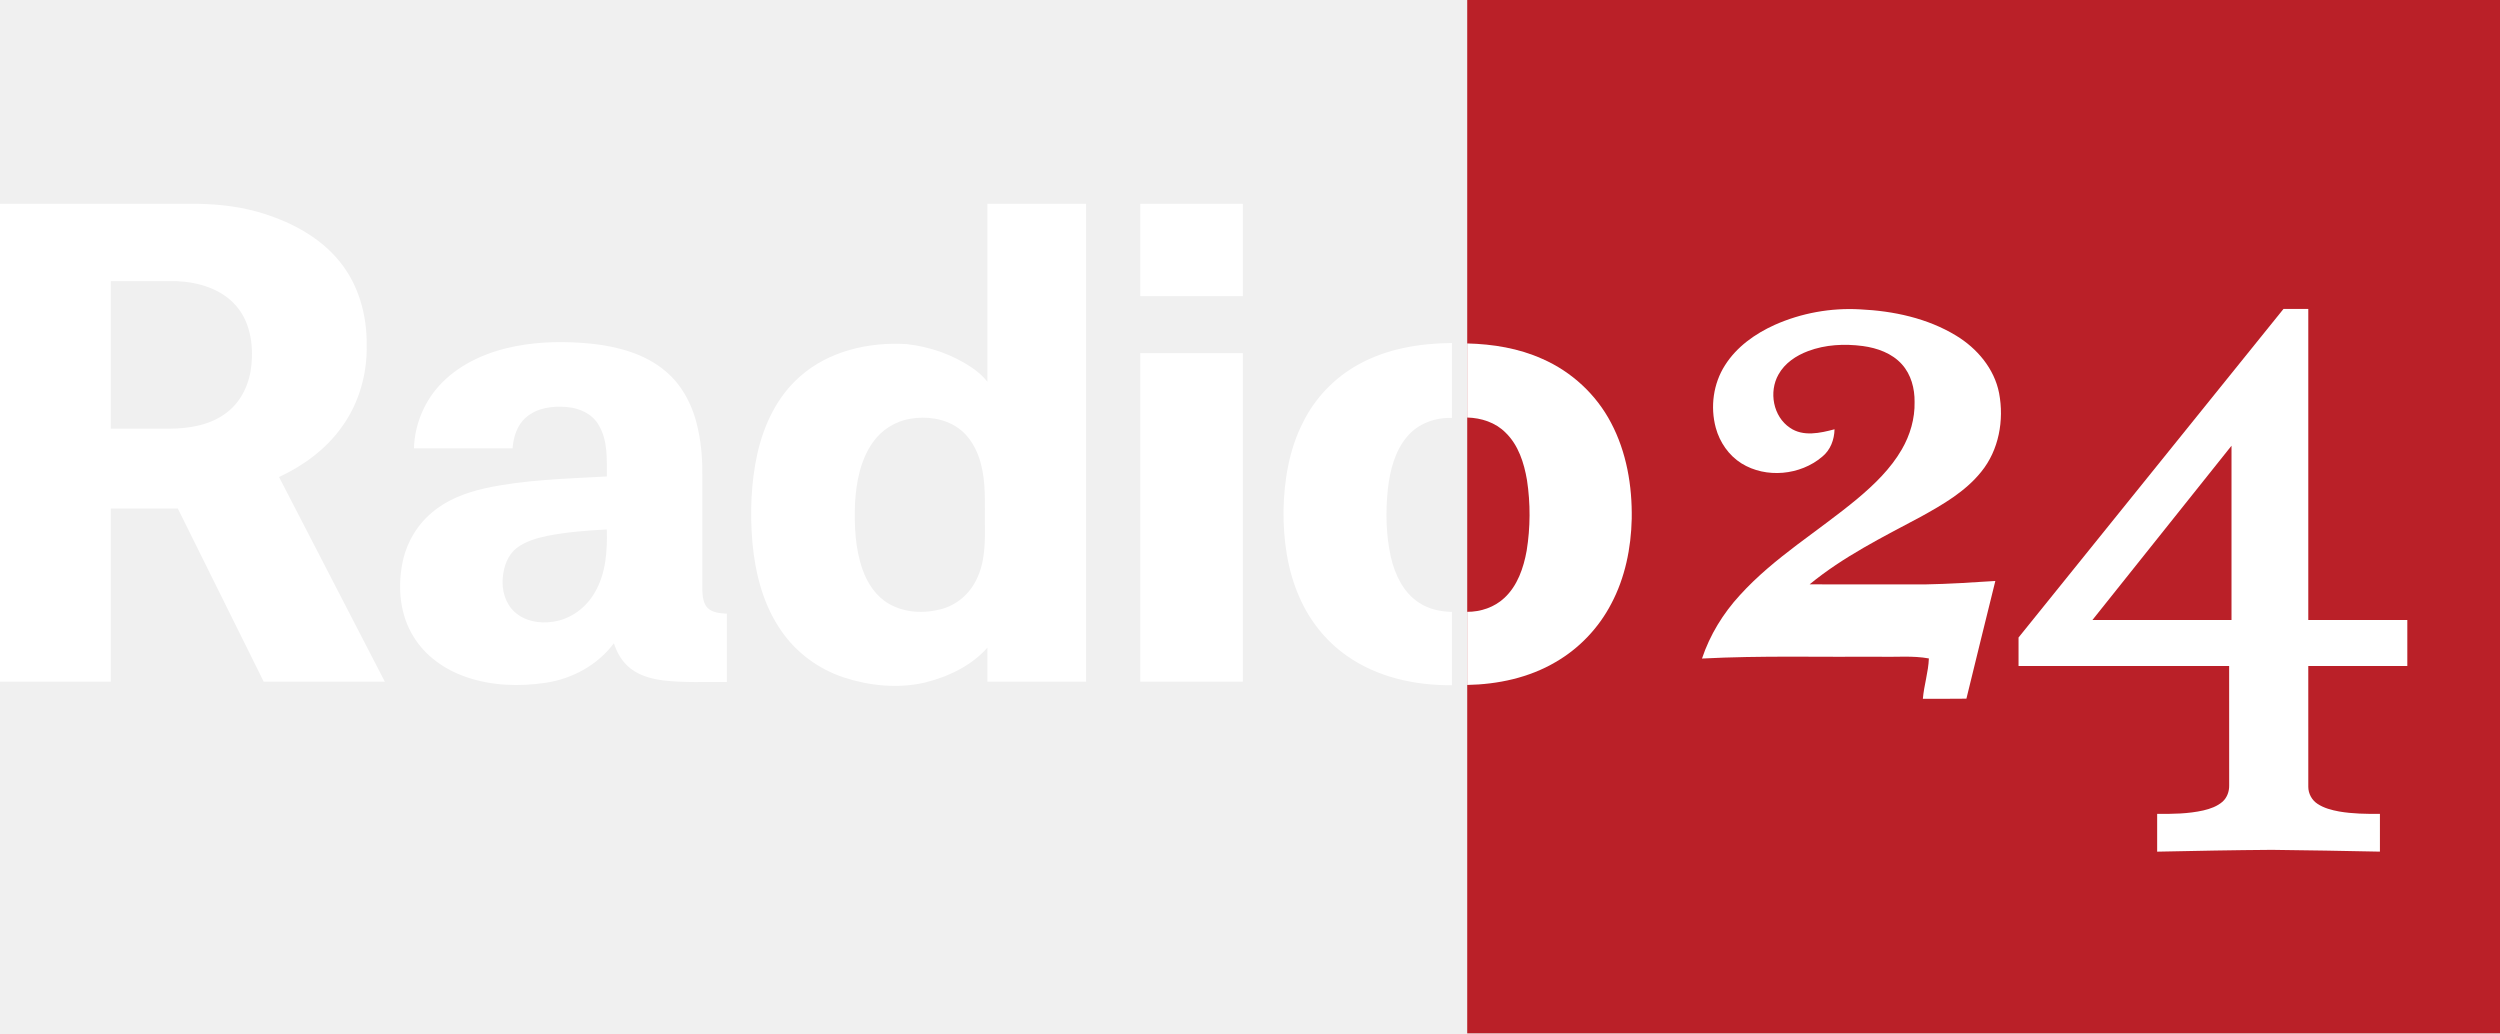
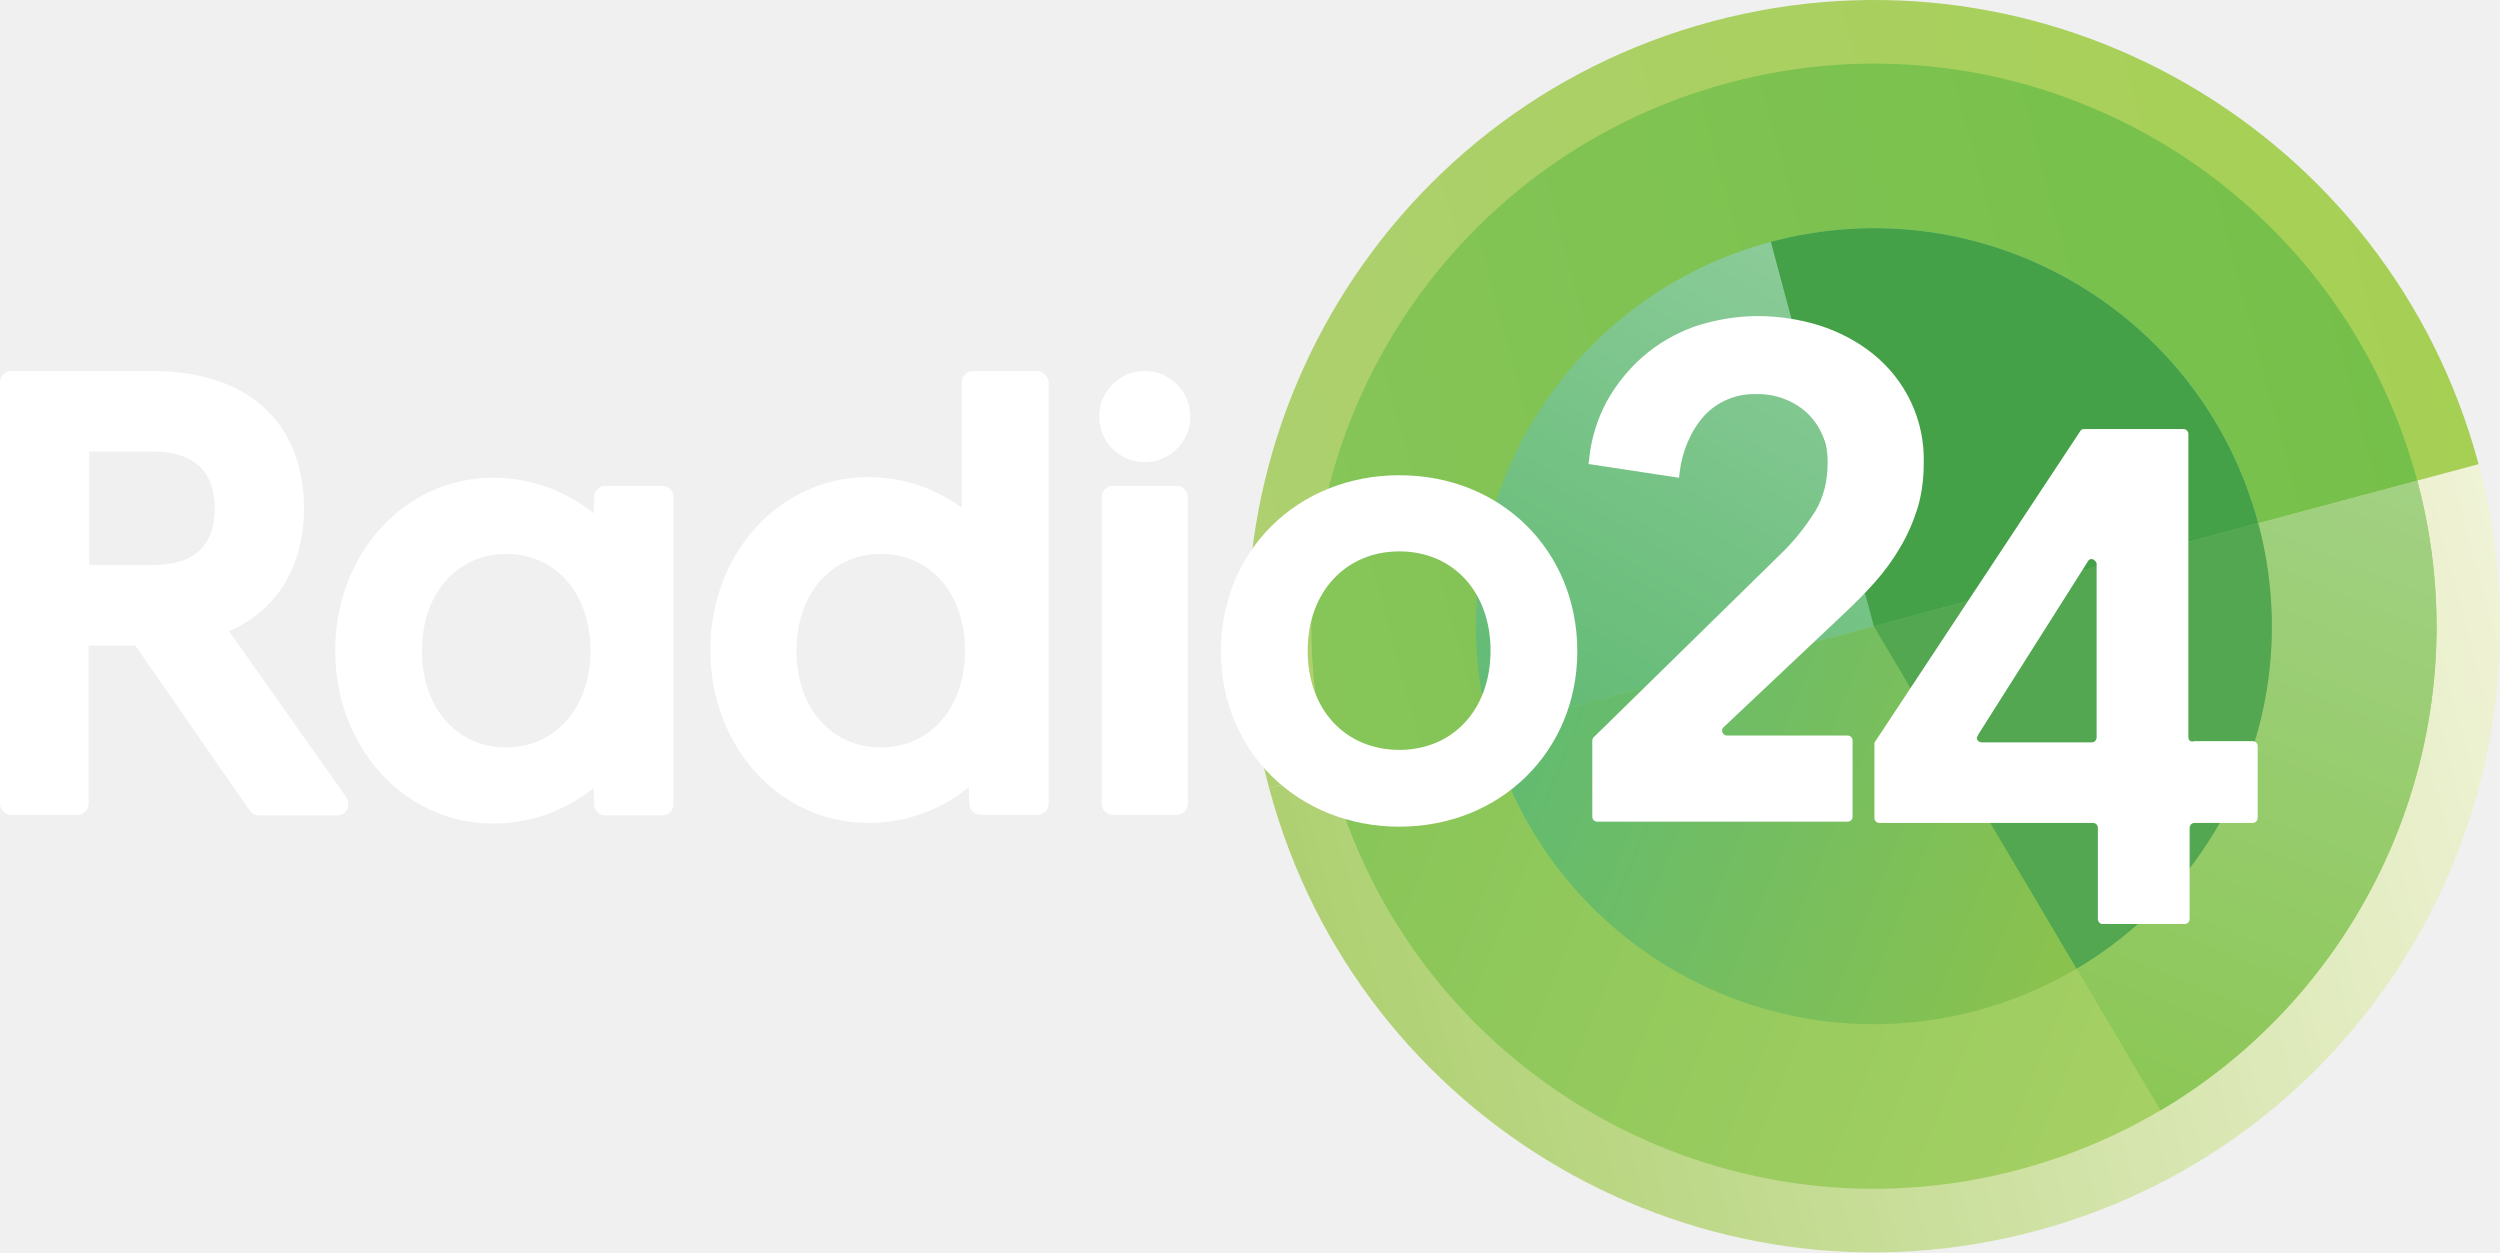
- <svg xmlns="http://www.w3.org/2000/svg" width="1754pt" height="725pt" version="1.1" viewBox="0 0 1754 725">
-   <path d="m1029.4 0h724.63v725h-724.63l-3e-4 -725" fill="#ba2028" />
-   <g fill="#fff">
-     <path d="m0 143c46.33 0 92.67 0.01 139 0 15.77 0.27 31.61 2.24 46.66 7.09 19.75 6.35 38.91 16.67 52.24 32.91 13.59 16.35 19.61 37.96 19.37 58.99 0.45 20.44-5.45 41.15-17.57 57.72-11.04 15.48-26.82 27-43.93 34.97l74.22 143.57h-84.98l-60.26-121.48h-46.99v121.48h-77.76v-335.25m77.76 54.265v103.49h41.27c14.07-0.06 28.94-2.565 40.27-11.485 10.3-7.83 15.88-20.52 17.09-33.17 1.49-14.46-0.92-30.33-10.78-41.59-10.27-11.81-26.36-16.605-41.54-17.245z" />
-     <path d="m692.76 143h69.24v335.24h-69.25l0.02-23.86c-11.5 12.99-27.98 20.66-44.61 24.69-18.61 4.09-38.28 2.09-56.27-3.81-17.54-5.84-33.21-17.29-43.67-32.58-12.64-18.04-18.3-40.01-20.3-61.7-1.78-20.81-1.1-41.98 3.39-62.42 4.52-20.39 13.93-40.36 29.85-54.3 20.19-18.04 48.43-24.44 74.93-22.84 16.29 1.83 32.29 7.38 45.9 16.58 4 2.79 7.75 5.97 10.77 9.82v-124.82m-54.19 150.8c-10.48 1.77-20.13 7.83-26.19 16.57-8.75 12.37-11.62 27.8-12.5 42.64-0.57 15.76 0.06 31.92 5.41 46.91 3.4 9.46 9.33 18.44 18.17 23.59 11.06 6.48 24.85 7.13 37.04 3.83 10.63-2.84 19.65-10.55 24.42-20.42 6.29-12.28 6.25-26.43 6.08-39.88-0.14-14.02 0.82-28.32-2.88-42-2.58-9.69-7.73-19.14-16.16-24.93-9.62-6.67-22.04-8.2-33.39-6.31z" />
-     <path d="m800 143h71.99v64.76h-71.99z" />
-     <path d="m361.84 242.87c17.46-3.36 35.4-3.49 53.05-1.74 18.36 2 37.29 6.93 51.71 19.03 12.54 10.28 19.97 25.57 23.2 41.23 2.37 11.01 3.14 22.32 2.95 33.57 0.01 26.33-0.01 52.67 0.01 79 0.15 4.37 0.56 9.23 3.69 12.6 3.62 3.41 8.835 3.7 13.535 4v47.95c-14.95-0.22-29.975 0.64-44.855-1.15-9.04-1.21-18.47-3.86-25.12-10.45-4.48-4.22-7.39-9.82-9.32-15.6-11.35 15.21-29.04 24.9-47.68 27.71-18.59 2.79-38.06 2.2-55.93-4.02-14.9-5.08-28.64-14.67-36.9-28.25-9.4-14.99-11.21-33.7-8.02-50.83 2.53-13.99 9.87-27.12 20.82-36.24 10.5-9.07 23.82-14.03 37.19-17.07 28.11-6.14 57-6.7 85.62-8.33-0.11-12.15 0.77-25.29-5.79-36.12-4.46-7.82-13.4-11.85-22.09-12.56-10-0.96-21.1 0.47-28.92 7.3-6.21 5.39-8.76 13.68-9.37 21.64h-69.2c0.51-17.18 7.71-34.04 19.86-46.22 13.81-13.88 32.57-21.76 51.56-25.45m22.15 133.09c-7.56 1.6-15.27 3.83-21.53 8.55-6.2 4.88-9.02 12.86-9.69 20.5-0.91 8.66 1.57 18.06 8.07 24.14 7.15 6.68 17.67 8.56 27.09 7.06 12.45-1.71 23.43-9.91 29.51-20.78 7.71-13.23 8.72-29 8.3-43.96-13.97 0.71-27.99 1.82-41.75 4.49z" />
-     <path d="m952.92 255.81c19.94-11.15 43.165-14.96 65.775-15.15v52.57c-11.71-0.43-23.825 3.94-31.435 13.06-8.68 10.25-12.03 23.8-13.54 36.85-1.65 15.89-1.36 32.13 2.13 47.76 2.84 12.25 8.69 24.68 19.49 31.8 6.86 4.66 15.165 6.42 23.355 6.62v51.43c-25.82 0.22-52.435-5.57-73.785-20.65-14.61-10.21-26.09-24.67-33.19-40.98-8.52-19.14-11.38-40.33-11.21-61.14 0.44-21.16 3.98-42.7 13.71-61.7 8.39-17.01 22.09-31.3 38.7-40.47z" />
-     <path d="m800 247.75h71.99v230.5h-71.99z" />
+ <svg xmlns="http://www.w3.org/2000/svg" width="1670.8" height="837" enable-background="new 0 0 400.4 200.4" space="preserve" version="1.1" viewBox="0 0 1670.8 837">
+   <defs>
+     <linearGradient id="linearGradient4623" x1="1297.1" x2="1697.5" y1="371.25" y2="371.25" gradientTransform="matrix(2.0188 -.54094 .54094 2.0188 -767.07 88.659)" gradientUnits="userSpaceOnUse">
+       <stop stop-color="#aed071" offset="0" />
+       <stop stop-color="#f0f3d6" offset="1" />
+     </linearGradient>
+     <linearGradient id="linearGradient4623-5" x1="1297.1" x2="1551.2" y1="371.25" y2="564.09" gradientTransform="matrix(1.8138 -.486 .486 1.8138 -439.71 36.669)" gradientUnits="userSpaceOnUse">
+       <stop stop-color="#87c558" offset="0" />
+       <stop stop-color="#a6d064" offset="1" />
+     </linearGradient>
+     <linearGradient id="linearGradient4623-3" x1="1297.1" x2="1697.5" y1="371.25" y2="371.25" gradientTransform="matrix(-2.0188 .54094 -.54094 -2.0188 5680 -32.251)" gradientUnits="userSpaceOnUse">
+       <stop stop-color="#a6d054" offset="0" />
+       <stop stop-color="#aed071" offset="1" />
+     </linearGradient>
+     <linearGradient id="linearGradient4623-3-2" x1="1297.1" x2="1697.5" y1="371.25" y2="371.25" gradientTransform="matrix(-1.8138 .486 -.486 -1.8138 5352.6 -71.962)" gradientUnits="userSpaceOnUse">
+       <stop stop-color="#75c04a" offset="0" />
+       <stop stop-color="#87c558" offset="1" />
+     </linearGradient>
+     <linearGradient id="linearGradient4623-5-9" x1="1551.2" x2="1697.5" y1="564.09" y2="371.25" gradientTransform="matrix(1.8138 -.486 .486 1.8138 -439.71 36.669)" gradientUnits="userSpaceOnUse">
+       <stop stop-color="#8bc756" offset="0" />
+       <stop stop-color="#a2d183" offset="1" />
+     </linearGradient>
+     <linearGradient id="linearGradient4623-5-3" x1="1297.1" x2="1551.2" y1="371.25" y2="564.09" gradientTransform="matrix(1.2832 -.34382 .34382 1.2832 407.58 20.779)" gradientUnits="userSpaceOnUse">
+       <stop stop-color="#60ba72" offset="0" />
+       <stop stop-color="#8bc24d" offset="1" />
+     </linearGradient>
+     <linearGradient id="linearGradient4897" x1="2199.6" x2="2387.6" y1="51.182" y2="-274.52" gradientUnits="userSpaceOnUse">
+       <stop stop-color="#60ba72" offset="0" />
+       <stop stop-color="#8bcb99" offset="1" />
+     </linearGradient>
+   </defs>
+   <link href="" rel="stylesheet" type="text/css" />
+   <style type="text/css" />
+   <g transform="translate(-1204.1 436.15)">
+     <g transform="translate(0 -45.851)" stroke-width="4.638">
+       <path d="m2860.6-80.085c59.806 223.2-72.651 452.62-295.85 512.43-223.2 59.806-452.62-72.651-512.43-295.85z" fill="url(#linearGradient4623)" />
+       <path d="m2052.3 136.49c-59.806-223.2 72.65-452.62 295.85-512.43 223.2-59.806 452.62 72.651 512.43 295.85z" fill="url(#linearGradient4623-3)" />
+     </g>
+     <path d="m2819.6-114.94c53.733 200.53-65.273 406.66-265.81 460.39-200.53 53.733-406.66-65.273-460.39-265.81z" fill="url(#linearGradient4623-5)" stroke-width="4.168" />
+     <path d="m2093.4 79.646c-53.733-200.53 65.273-406.66 265.81-460.39 200.53-53.733 406.66 65.273 460.39 265.81z" fill="url(#linearGradient4623-3-2)" stroke-width="4.168" />
+     <path d="m2819.6-114.94c44.653 166.65-29.987 337.16-171.57 420.86l-191.52-323.57z" fill="url(#linearGradient4623-5-9)" stroke-width="4.168" />
+     <path d="m2713.3-86.475c38.013 141.87-46.177 287.69-188.04 325.7-141.87 38.013-287.69-46.177-325.7-188.04z" fill="url(#linearGradient4623-5-3)" stroke-width="2.948" />
+     <path d="m2199.6 51.182c-38.013-141.87 46.177-287.69 188.04-325.7 141.87-38.013 287.69 46.177 325.7 188.04z" fill="url(#linearGradient4897)" stroke-width="2.948" />
+     <path d="m2713.3-86.475c31.59 117.89-21.214 238.52-121.38 297.74l-135.49-228.91z" fill="#53a751" stroke-width="2.948" />
+     <path d="m2387.6-274.52c141.87-38.013 287.69 46.177 325.7 188.04l-256.87 68.829z" fill="#44a148" stroke-width="2.948" />
  </g>
-   <g fill="#fff">
-     <path d="m1602.1 216.74h17.392v218.25h69.48v32.27h-69.485l0.01 84.815c6e-4 4.71 2.5 9.32 6.46 11.89 4.5 3.01 9.88 4.38 15.16 5.37 9.45 1.64 19.065 1.74 28.635 1.69v26.48c-25.27-0.54-50.545-0.95-75.815-1.25-26.83 0.19-53.655 0.7-80.475 1.27v-26.53c10.84 0.12 21.785-0.01 32.415-2.4 4.84-1.13 9.73-2.85 13.53-6.19 3.15-2.86 4.67-7.19 4.58-11.39l-0.02-83.755h-147.76v-19.985m149.42-134.55-97.58 122.26h97.58z" />
-     <path d="m1245.1 227.95c18.72-8.35 39.46-12.07 59.91-10.91 23.4 1.1 47.23 6.15 67.43 18.45 14.68 8.9 26.81 23.18 30.13 40.35 3.59 18.97-0.13 39.94-12.51 55.14-11.19 13.95-26.99 23.04-42.41 31.57-26.85 14.33-54.4 27.99-78.03 47.44 27.13 0.04 54.25-0.02 81.38 0.02 16.33-0.28 32.63-1.35 48.93-2.4-6.77 27.53-13.63 55.03-20.3 82.58-10.19 0.18-20.37 0.02-30.55 0.09 0.79-9.54 3.87-18.74 4.22-28.32-11.32-2.07-22.9-0.87-34.34-1.19-41.62 0.31-83.27-0.89-124.84 1.26 5.53-16.55 14.81-31.7 26.62-44.51 24-26.46 55.04-44.84 82.31-67.54 11.95-10.01 23.41-21.08 31.27-34.69 5.83-10.04 9.2-21.61 8.95-33.26 0.13-9.44-2.45-19.3-8.89-26.43-6.97-7.77-17.32-11.46-27.43-12.82-12.84-1.68-26.23-1.06-38.43 3.56-8.35 3.13-16.35 8.45-20.74 16.42-6.89 12.14-3.79 29.47 8.07 37.38 9.23 6.4 21.2 3.72 31.26 1.04-0.15 7.29-2.87 14.6-8.67 19.27-15.33 13.04-39.38 15.37-56.6 4.67-8.94-5.59-15.28-14.83-18.04-24.94-3.97-14.7-1.78-31.08 6.48-43.95 8.15-12.91 21.09-22.07 34.82-28.28z" />
-     <g transform="translate(-.11073 .00076566)">
-       <path transform="matrix(.75 0 0 .75 291.11 779.5)" d="m984.49-718.06v69.312c13.144 0.319 26.512 4.615 35.92 14.129 12.04 11.653 17.292 28.319 20.039 44.426 3.307 21.84 3.213 44.214-0.307 66.014-2.907 16.133-8.56 32.773-20.867 44.199-9.337 8.726-22.1 13.045-34.785 12.986v68.414c28.813-0.573 57.759-6.706 82.785-21.439 22.08-12.773 40.321-31.973 52.055-54.6 12.893-24.32 18.478-51.96 19.092-79.32 0.52-30.88-4.813-62.44-19.373-89.934-13.827-26.413-36.84-47.746-64.133-59.68-22.173-10-46.253-13.894-70.426-14.508z" fill="#fff" stroke-width="1.333" />
-     </g>
+   <g transform="matrix(2.088 0 0 2.088 0 .90668)" fill="#fff" stroke-width="1.998">
+     <path d="m73.322 201.63c15.384-6.793 23.974-20.778 23.974-39.358 0-27.571-18.181-43.953-48.349-43.953h-45.352c-1.998 0-3.596 1.598-3.596 3.596v134.86c0 1.998 1.598 3.596 3.596 3.596h21.177c1.998 0 3.596-1.598 3.596-3.596v-50.546h14.984l36.561 52.744c0.599 0.999 1.798 1.598 2.997 1.598h24.973c1.998 0 3.596-1.598 3.596-3.596 0-0.799-0.2-1.399-0.599-2.198zm-44.752-57.539h20.179c13.186 0 19.979 6.193 19.979 18.181 0 12.187-6.793 18.181-19.979 18.181h-20.179z" />
+     <path d="m211.97 155.08h-18.181c-1.998 0-3.596 1.598-3.596 3.596l-0.2 5.194c-8.99-7.392-20.378-11.388-32.166-11.388-28.37 0-50.546 24.374-50.546 55.341s22.176 55.341 50.546 55.341c11.787 0 22.976-3.996 32.166-11.388l0.2 5.194c0 1.998 1.598 3.596 3.596 3.596h18.181c1.998 0 3.596-1.598 3.596-3.596v-98.295c0-1.998-1.598-3.596-3.596-3.596zm-49.947 83.711c-15.983 0-26.971-12.786-26.971-30.967s11.188-30.967 26.971-30.967c15.983 0 26.971 12.786 26.971 30.967s-11.188 30.967-26.971 30.967z" />
+     <path d="m331.85 118.32h-20.378c-1.998 0-3.596 1.598-3.596 3.596v40.157c-8.791-6.393-19.18-9.79-29.968-9.79-28.37 0-50.546 24.374-50.546 55.341s22.176 55.341 50.546 55.341c11.787 0 22.976-3.996 32.166-11.388l0.2 5.194c0 1.998 1.598 3.596 3.596 3.596h18.181c1.998 0 3.596-1.598 3.596-3.596v-134.66c0-1.998-1.798-3.796-3.796-3.796zm-49.947 120.47c-15.983 0-26.971-12.786-26.971-30.967s11.188-30.967 26.971-30.967c15.983 0 26.971 12.786 26.971 30.967s-10.988 30.967-26.971 30.967z" />
+     <path d="m356.22 155.08h20.378c1.998 0 3.596 1.598 3.596 3.596v98.096c0 1.998-1.598 3.596-3.596 3.596h-20.378c-1.998 0-3.596-1.598-3.596-3.596v-98.096c0-1.998 1.598-3.596 3.596-3.596z" />
+     <path d="m447.92 151.68c-32.565 0-57.139 24.174-57.139 56.34 0 31.966 24.574 56.14 57.139 56.14 32.366 0 56.939-24.174 56.939-56.14 0-32.166-24.374-56.34-56.939-56.34zm0 87.906c-17.382 0-29.369-12.986-29.369-31.766s12.187-31.766 29.369-31.766 29.169 12.986 29.169 31.766-11.987 31.766-29.169 31.766z" />
+     <path d="m380.99 132.9a14.584 14.584 0 0 1-14.584 14.584 14.584 14.584 0 0 1-14.584-14.584 14.584 14.584 0 0 1 14.584-14.584 14.584 14.584 0 0 1 14.584 14.584z" />
+   </g>
+   <g transform="matrix(2.088 0 0 2.088 0 .90668)" fill="#fff" stroke-width="1.998">
+     <path d="m590.37 195.84c3.396-3.197 6.793-6.593 9.79-9.989s5.794-7.192 7.992-10.988c2.397-3.996 4.196-8.191 5.594-12.587 1.399-4.595 1.998-9.59 1.998-14.385 0.4-13.586-5.594-26.572-16.383-35.163-4.995-3.996-10.789-6.993-16.982-8.99-6.393-1.998-13.186-2.997-19.779-2.997-6.993 0-13.785 1.199-20.378 3.396-5.994 2.198-11.588 5.394-16.383 9.59-4.595 3.996-8.591 8.99-11.588 14.385-2.997 5.594-4.995 11.987-5.594 18.38l-0.2 1.598 28.969 4.395 0.2-1.798c0.799-6.593 3.396-12.986 7.792-17.981 4.196-4.595 10.389-7.192 16.582-6.993 5.994-0.2 11.987 1.998 16.383 5.994 4.395 4.196 6.793 9.989 6.593 16.183 0 5.394-1.199 10.789-3.996 15.384-3.197 4.995-6.793 9.59-11.188 13.785l-59.736 58.538c-0.2 0.2-0.4 0.599-0.4 0.999v24.374c0 0.799 0.599 1.598 1.598 1.598h80.115c0.799 0 1.598-0.599 1.598-1.598v-24.374c0-0.799-0.599-1.598-1.598-1.598h-38.559c-0.799 0-1.598-0.599-1.598-1.598 0-0.4 0.2-0.799 0.4-0.999z" />
+     <path d="m700.45 235.59v-97.097c0-0.799-0.599-1.598-1.598-1.598h-31.766c-0.599 0-0.999 0.2-1.199 0.599l-65.73 99.494-0.2 0.4v23.974c0 0.799 0.599 1.598 1.598 1.598h68.327c0.799 0 1.598 0.599 1.598 1.598v29.169c0 0.799 0.599 1.598 1.598 1.598h26.172c0.799 0 1.598-0.599 1.598-1.598v-29.169c0-0.799 0.599-1.598 1.598-1.598h18.58c0.799 0 1.598-0.599 1.598-1.598v-22.976c0-0.799-0.599-1.598-1.598-1.598h-18.58c-1.399 0.4-1.998-0.4-1.998-1.199zm-67.328-0.799 35.163-55.541c0.4-0.799 1.399-0.999 1.998-0.4 0.4 0.2 0.799 0.799 0.799 1.199v55.541c0 0.799-0.599 1.598-1.598 1.598h-35.163c-0.799 0-1.598-0.599-1.598-1.598 0.2-0.2 0.4-0.599 0.4-0.799z" />
  </g>
</svg>
